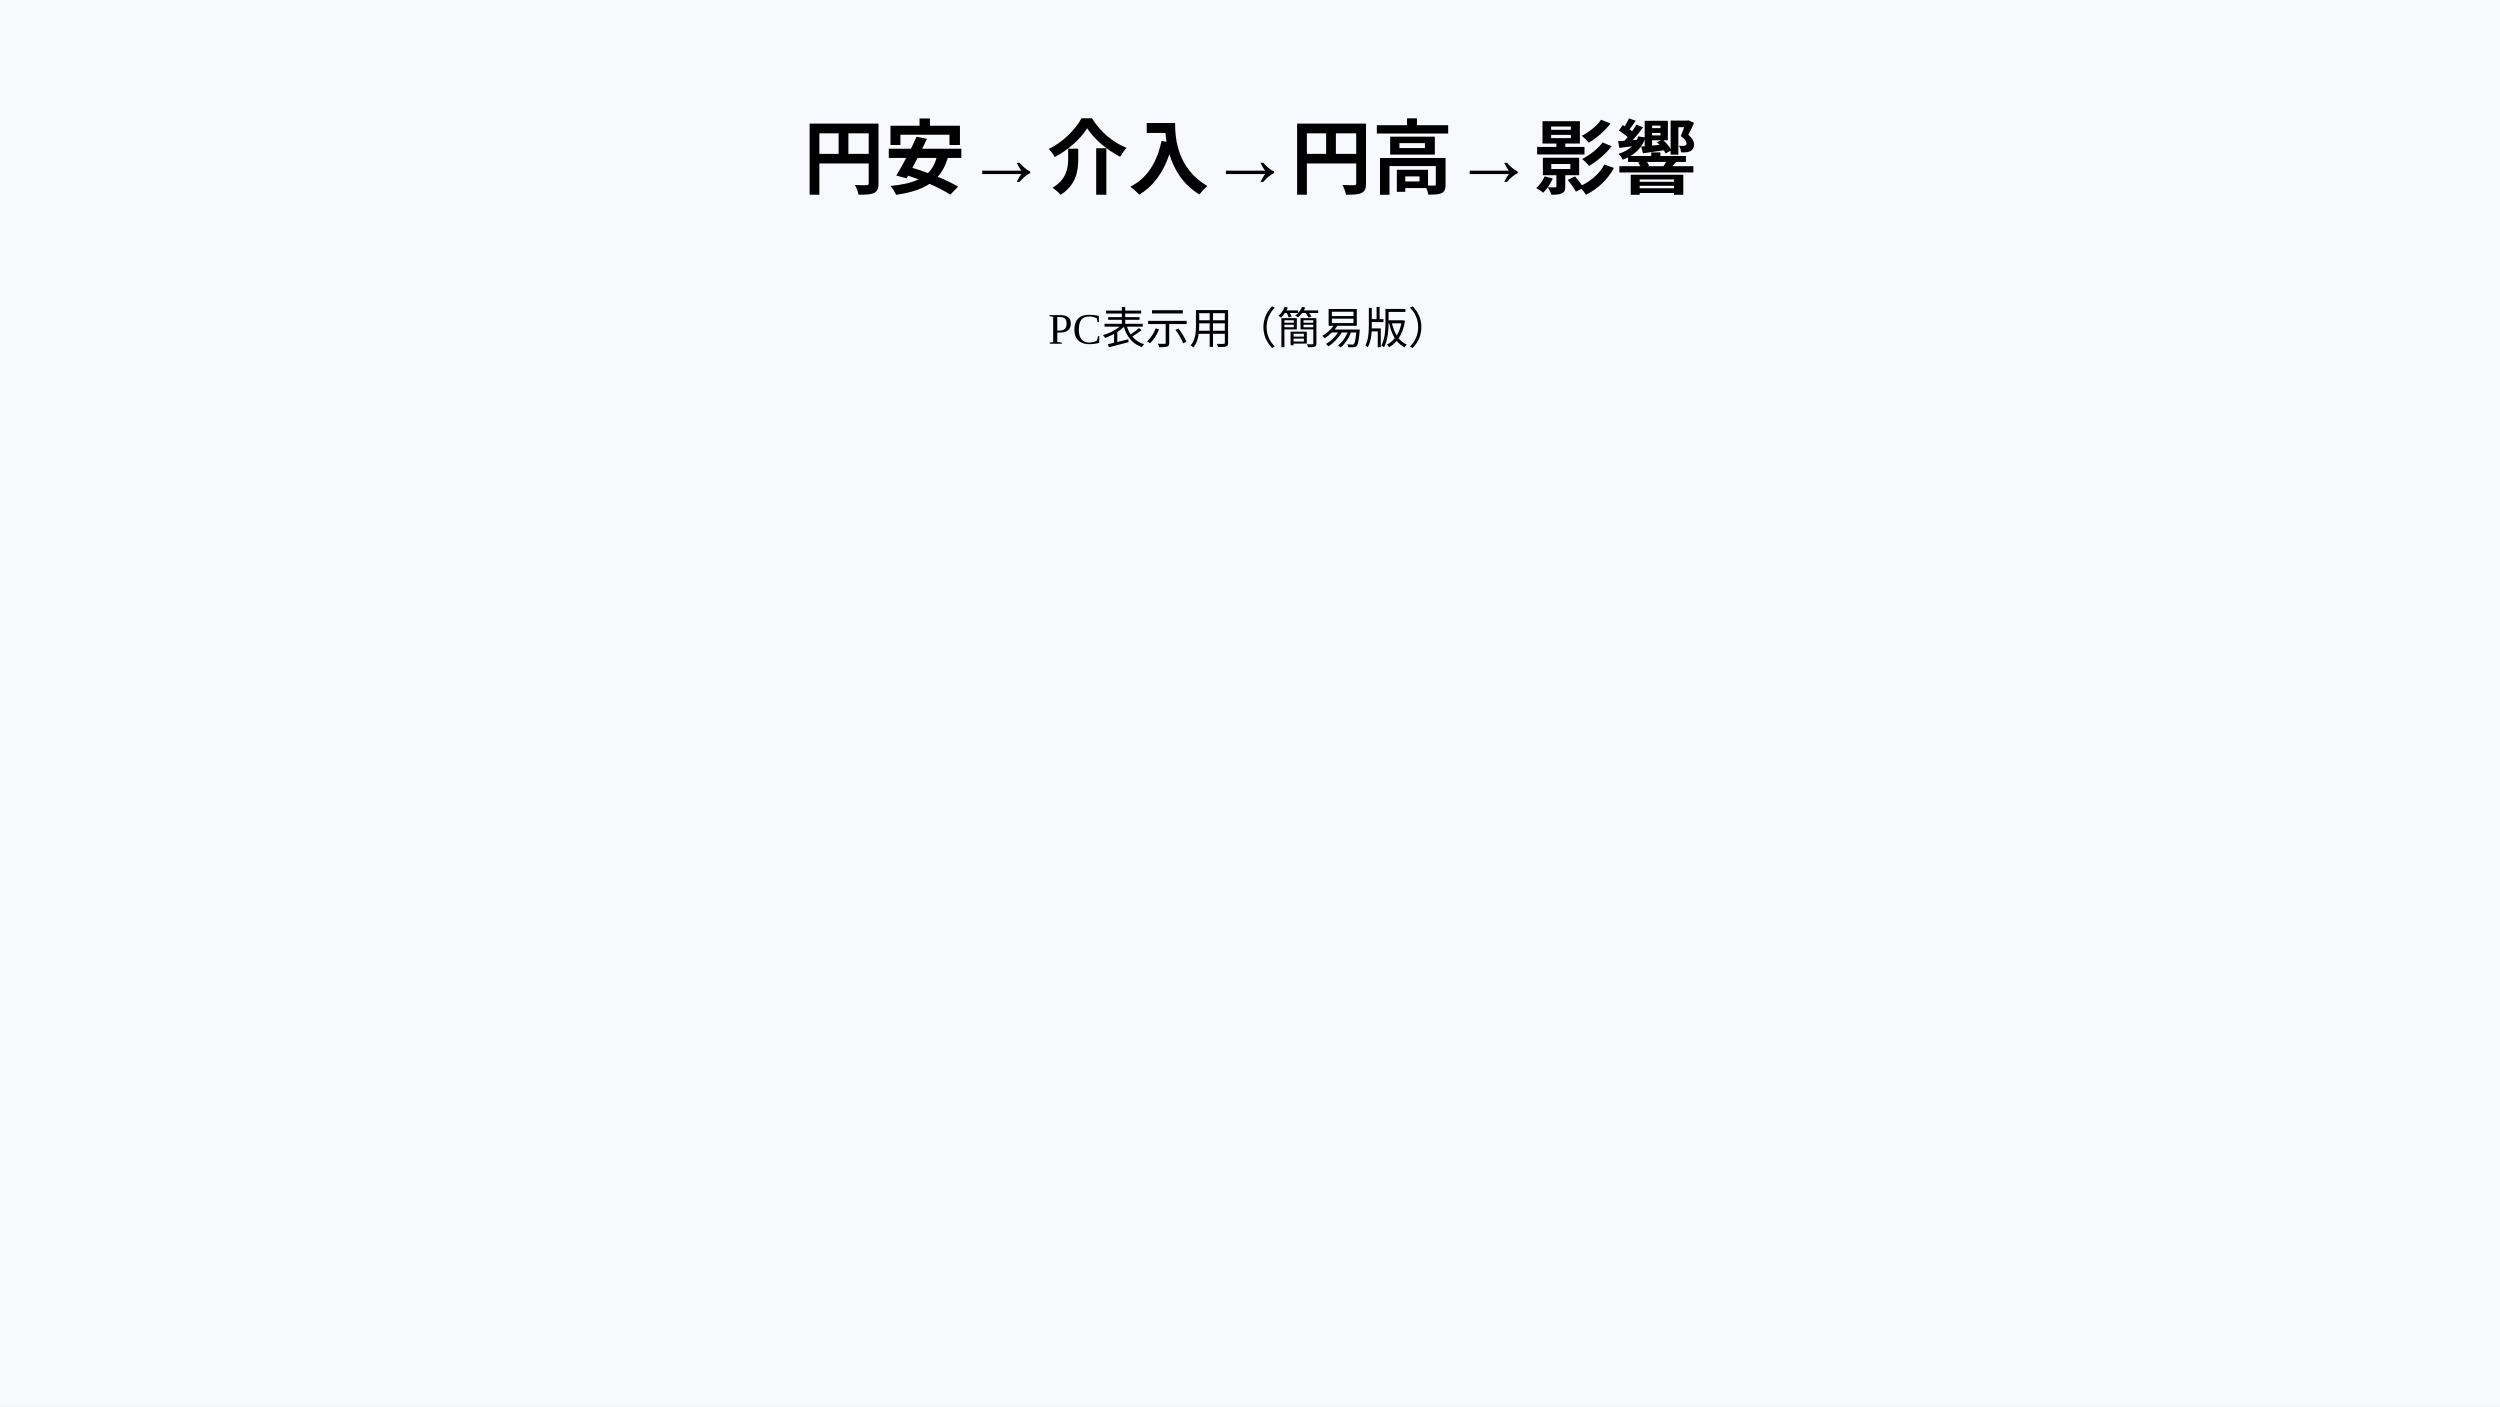
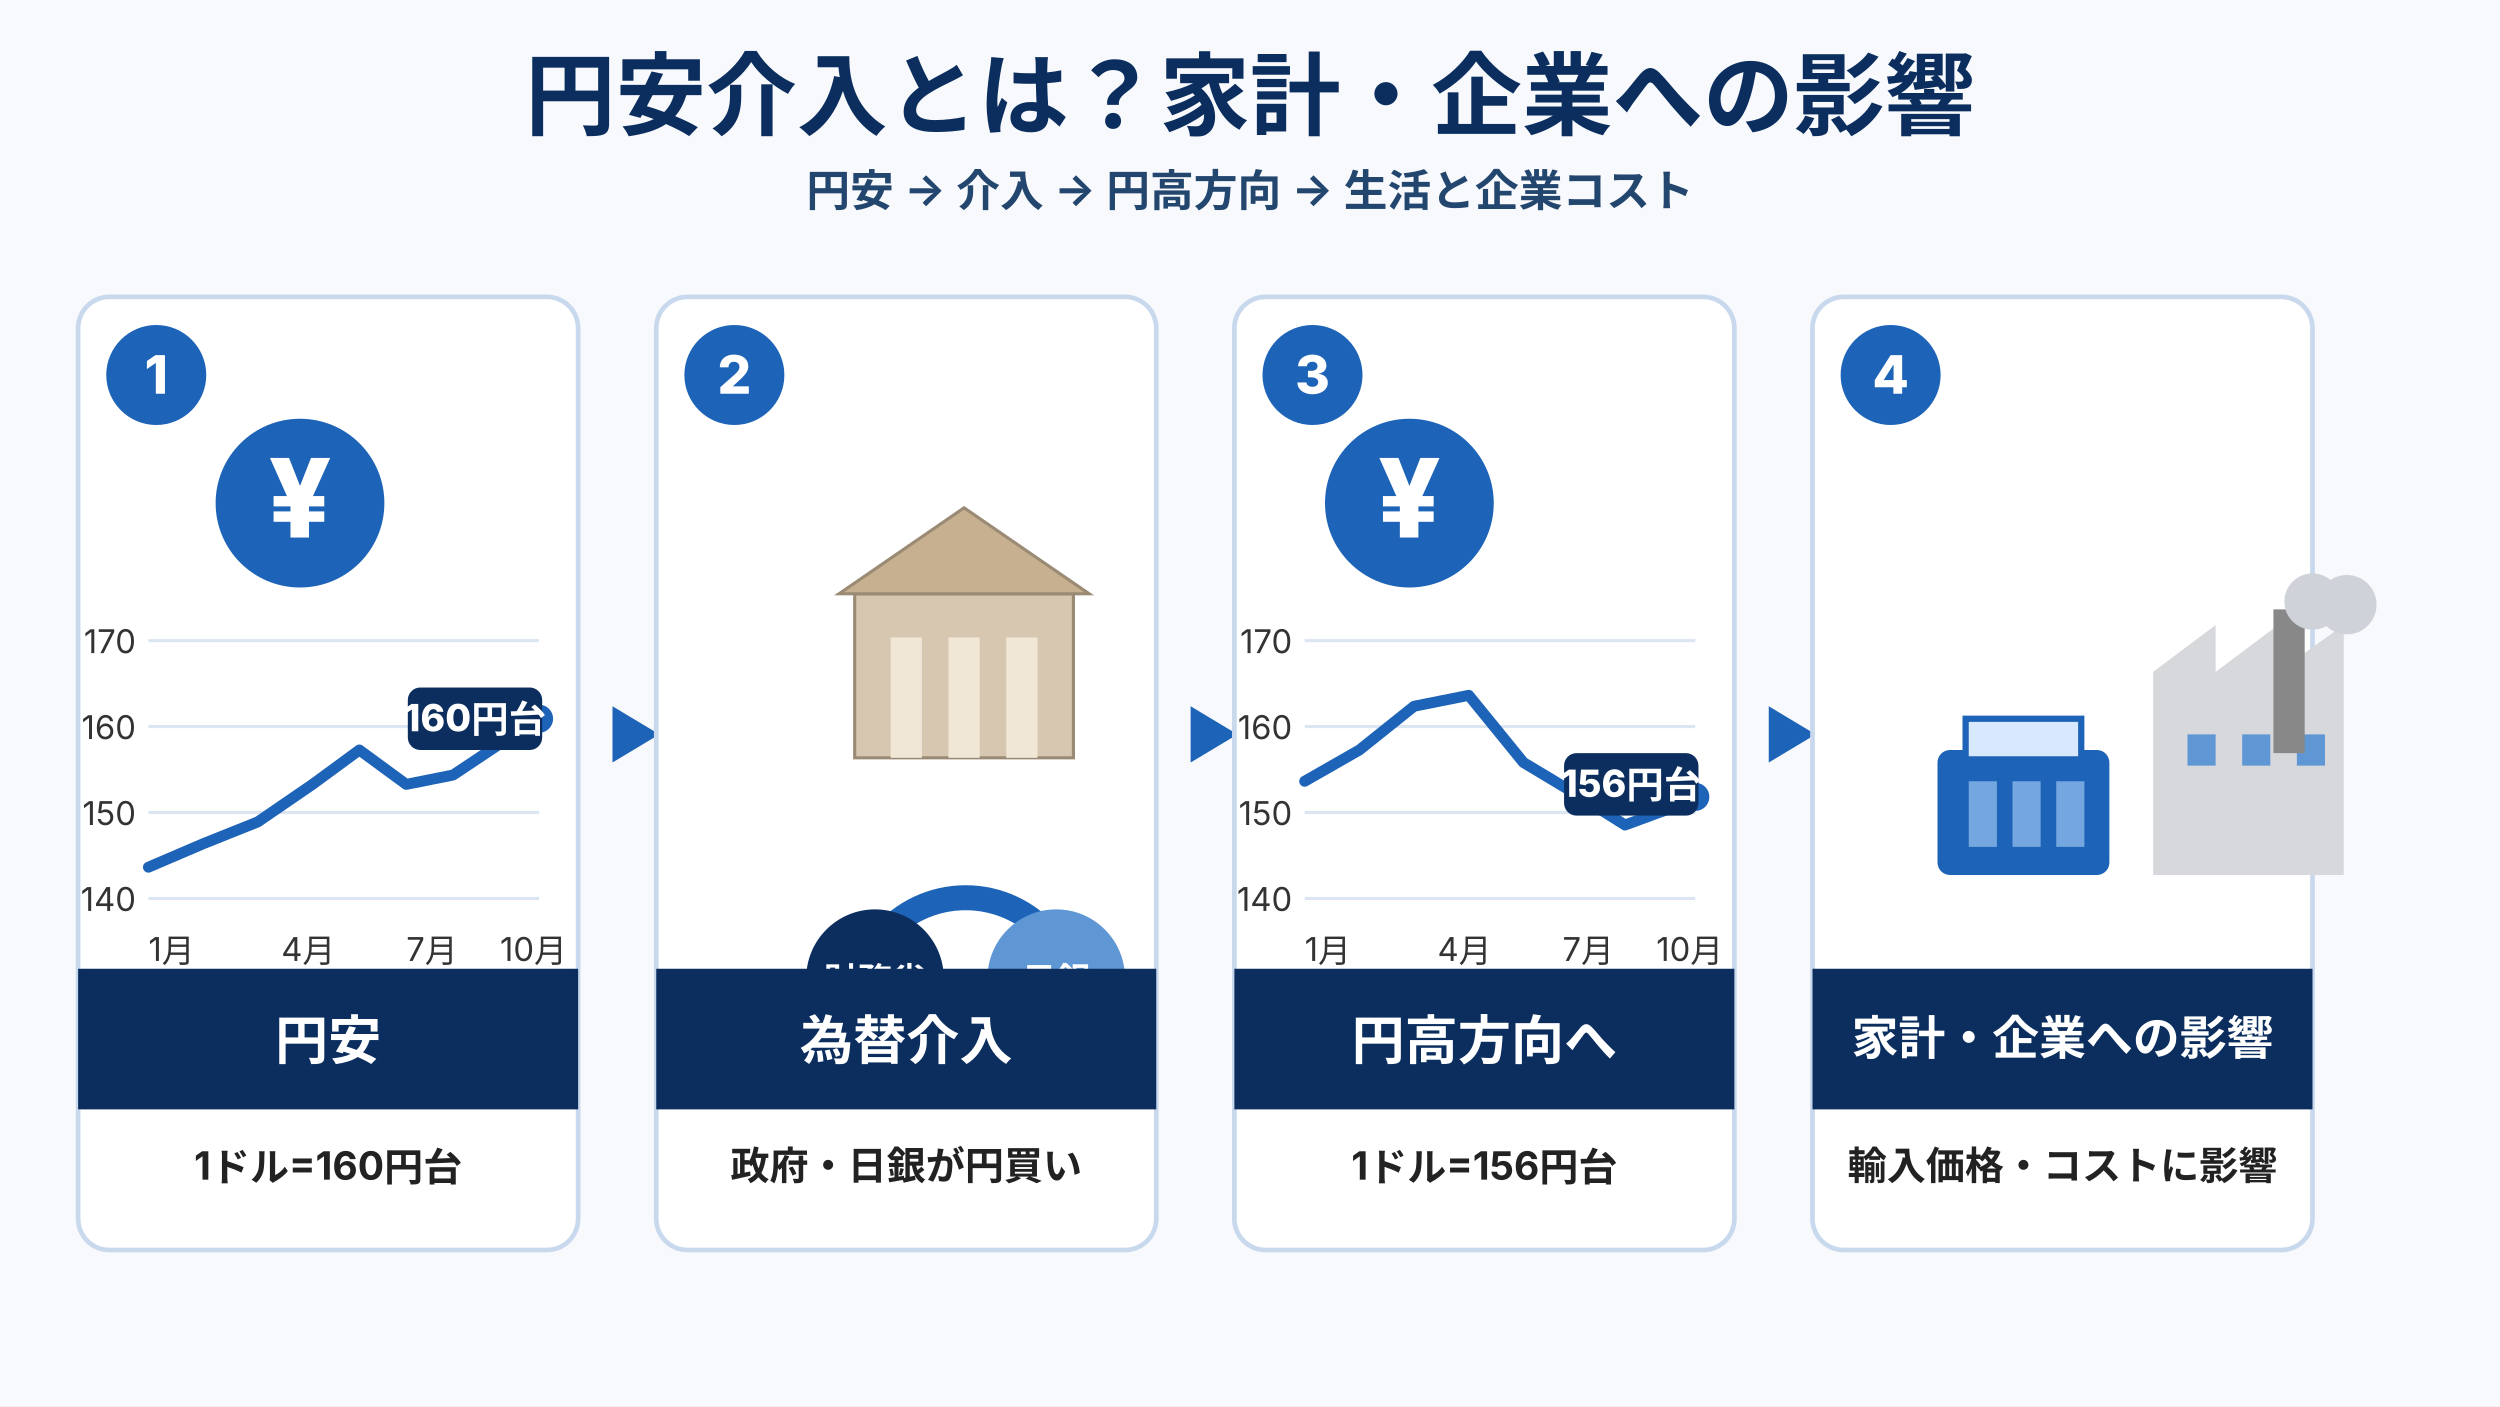
- <svg xmlns="http://www.w3.org/2000/svg" width="1600" height="900" viewBox="0 0 1600 900" role="img">
+ <svg xmlns="http://www.w3.org/2000/svg" width="1600" height="900" viewBox="0 0 1600 900" role="img" aria-label="円安介入と家計・企業への影響を示す横型図解">
  <rect width="1600" height="900" fill="#f7f9fc" />
-   <text x="800" y="120" text-anchor="middle" font-size="52" font-weight="700">円安→介入→円高→影響</text>
-   <text x="800" y="220" text-anchor="middle" font-size="28">PC表示用（簡易版）</text>
+   <style>
+     text{font-family:-apple-system,BlinkMacSystemFont,'Noto Sans JP','Hiragino Sans','Yu Gothic',sans-serif}.title{font-size:58px;font-weight:800;fill:#0b2e5f}.sub{font-size:28px;font-weight:700;fill:#23466f}.card{fill:#fff;stroke:#c8d8ed;stroke-width:3}.blue{fill:#1d63b7}.navy{fill:#0b2e5f}.label{font-size:34px;font-weight:800;fill:#fff}.body{font-size:25px;font-weight:700;fill:#222}.small{font-size:21px;fill:#333}.line{fill:none;stroke:#1d63b7;stroke-width:7;stroke-linecap:round;stroke-linejoin:round}.grid{stroke:#dce5f2;stroke-width:2}.arrow{fill:#1d63b7}
+   </style>
+   <text x="800" y="82" text-anchor="middle" class="title">円安介入とは？家計・企業への影響</text>
+   <text x="800" y="132" text-anchor="middle" class="sub">円安 → 介入 → 円高方向 → 生活と企業コスト</text>
+   <polygon points="392,452 422,470 392,488" class="arrow" />
+   <polygon points="762,452 792,470 762,488" class="arrow" />
+   <polygon points="1132,452 1162,470 1132,488" class="arrow" />
+   <g transform="translate(50,190)">
+     <rect width="320" height="610" rx="20" class="card" />
+     <circle cx="50" cy="50" r="32" class="blue" />
+     <text x="50" y="62" text-anchor="middle" font-size="34" font-weight="800" fill="#fff">1</text>
+     <circle cx="142" cy="132" r="54" class="blue" />
+     <text x="142" y="154" text-anchor="middle" font-size="70" font-weight="800" fill="#fff">¥</text>
+     <g transform="translate(45,220)">
+       <line x1="0" y1="0" x2="250" y2="0" class="grid" />
+       <line x1="0" y1="55" x2="250" y2="55" class="grid" />
+       <line x1="0" y1="110" x2="250" y2="110" class="grid" />
+       <line x1="0" y1="165" x2="250" y2="165" class="grid" />
+       <text x="-8" y="8" text-anchor="end" class="small">170</text>
+       <text x="-8" y="63" text-anchor="end" class="small">160</text>
+       <text x="-8" y="118" text-anchor="end" class="small">150</text>
+       <text x="-8" y="173" text-anchor="end" class="small">140</text>
+       <path d="M0 145 L35 130 L70 116 L105 92 L135 70 L165 92 L195 86 L225 66 L250 50" class="line" />
+       <circle cx="250" cy="50" r="9" class="blue" />
+       <rect x="166" y="30" width="86" height="40" rx="8" class="navy" />
+       <text x="209" y="58" text-anchor="middle" font-size="24" font-weight="800" fill="#fff">160円台</text>
+       <text x="0" y="205" class="small">1月</text>
+       <text x="85" y="205" class="small">4月</text>
+       <text x="165" y="205" class="small">7月</text>
+       <text x="225" y="205" class="small">10月</text>
+     </g>
+     <rect y="430" width="320" height="90" class="navy" />
+     <text x="160" y="488" text-anchor="middle" class="label">円安</text>
+     <text x="160" y="565" text-anchor="middle" class="body">1ドル=160円台</text>
+   </g>
+   <g transform="translate(420,190)">
+     <rect width="320" height="610" rx="20" class="card" />
+     <circle cx="50" cy="50" r="32" class="blue" />
+     <text x="50" y="62" text-anchor="middle" font-size="34" font-weight="800" fill="#fff">2</text>
+     <g transform="translate(82,110)">
+       <rect x="45" y="80" width="140" height="105" fill="#d8c7b0" stroke="#9b8b75" stroke-width="2" />
+       <polygon points="35,80 115,25 195,80" fill="#c7b090" stroke="#9b8b75" stroke-width="2" />
+       <rect x="68" y="108" width="20" height="77" fill="#f1e7d7" />
+       <rect x="105" y="108" width="20" height="77" fill="#f1e7d7" />
+       <rect x="142" y="108" width="20" height="77" fill="#f1e7d7" />
+       <path d="M62 300 A70 70 0 0 1 170 300" fill="none" stroke="#1d63b7" stroke-width="16" />
+       <path d="M170 335 A70 70 0 0 1 62 335" fill="none" stroke="#74a7df" stroke-width="16" />
+       <circle cx="58" cy="326" r="44" class="navy" />
+       <text x="58" y="335" text-anchor="middle" font-size="22" font-weight="800" fill="#fff">財務省</text>
+       <circle cx="174" cy="326" r="44" fill="#5f96d4" />
+       <text x="174" y="335" text-anchor="middle" font-size="22" font-weight="800" fill="#fff">日銀</text>
+     </g>
+     <rect y="430" width="320" height="90" class="navy" />
+     <text x="160" y="488" text-anchor="middle" class="label">為替介入</text>
+     <text x="160" y="565" text-anchor="middle" class="body">政府・日銀が円買い</text>
+   </g>
+   <g transform="translate(790,190)">
+     <rect width="320" height="610" rx="20" class="card" />
+     <circle cx="50" cy="50" r="32" class="blue" />
+     <text x="50" y="62" text-anchor="middle" font-size="34" font-weight="800" fill="#fff">3</text>
+     <circle cx="112" cy="132" r="54" class="blue" />
+     <text x="112" y="154" text-anchor="middle" font-size="70" font-weight="800" fill="#fff">¥</text>
+     <g transform="translate(45,220)">
+       <line x1="0" y1="0" x2="250" y2="0" class="grid" />
+       <line x1="0" y1="55" x2="250" y2="55" class="grid" />
+       <line x1="0" y1="110" x2="250" y2="110" class="grid" />
+       <line x1="0" y1="165" x2="250" y2="165" class="grid" />
+       <text x="-8" y="8" text-anchor="end" class="small">170</text>
+       <text x="-8" y="63" text-anchor="end" class="small">160</text>
+       <text x="-8" y="118" text-anchor="end" class="small">150</text>
+       <text x="-8" y="173" text-anchor="end" class="small">140</text>
+       <path d="M0 90 L35 70 L70 42 L105 35 L140 78 L170 96 L205 118 L235 107 L250 100" class="line" />
+       <circle cx="250" cy="100" r="9" class="blue" />
+       <rect x="166" y="72" width="86" height="40" rx="8" class="navy" />
+       <text x="209" y="100" text-anchor="middle" font-size="24" font-weight="800" fill="#fff">156円台</text>
+       <text x="0" y="205" class="small">1月</text>
+       <text x="85" y="205" class="small">4月</text>
+       <text x="165" y="205" class="small">7月</text>
+       <text x="225" y="205" class="small">10月</text>
+     </g>
+     <rect y="430" width="320" height="90" class="navy" />
+     <text x="160" y="488" text-anchor="middle" class="label">円高方向へ</text>
+     <text x="160" y="565" text-anchor="middle" class="body">1ドル=156円台</text>
+   </g>
+   <g transform="translate(1160,190)">
+     <rect width="320" height="610" rx="20" class="card" />
+     <circle cx="50" cy="50" r="32" class="blue" />
+     <text x="50" y="62" text-anchor="middle" font-size="34" font-weight="800" fill="#fff">4</text>
+     <g transform="translate(70,185)">
+       <rect x="10" y="105" width="110" height="80" rx="8" class="blue" />
+       <rect x="28" y="85" width="74" height="26" fill="#d8e9ff" stroke="#1d63b7" stroke-width="4" />
+       <rect x="30" y="125" width="18" height="42" fill="#74a7df" />
+       <rect x="58" y="125" width="18" height="42" fill="#74a7df" />
+       <rect x="86" y="125" width="18" height="42" fill="#74a7df" />
+       <polygon points="148,55 188,25 188,55 228,25 228,55 270,25 270,185 148,185" fill="#d6d8dc" />
+       <rect x="170" y="95" width="18" height="20" fill="#5f96d4" />
+       <rect x="205" y="95" width="18" height="20" fill="#5f96d4" />
+       <rect x="240" y="95" width="18" height="20" fill="#5f96d4" />
+       <rect x="225" y="15" width="20" height="92" fill="#888" />
+       <circle cx="250" cy="10" r="18" fill="#cfd2d8" />
+       <circle cx="272" cy="12" r="19" fill="#cfd2d8" />
+     </g>
+     <rect y="430" width="320" height="90" class="navy" />
+     <text x="160" y="485" text-anchor="middle" font-size="30" font-weight="800" fill="#fff">家計・企業への影響</text>
+     <text x="160" y="565" text-anchor="middle" class="body">輸入価格・コストに影響</text>
+   </g>
</svg>
